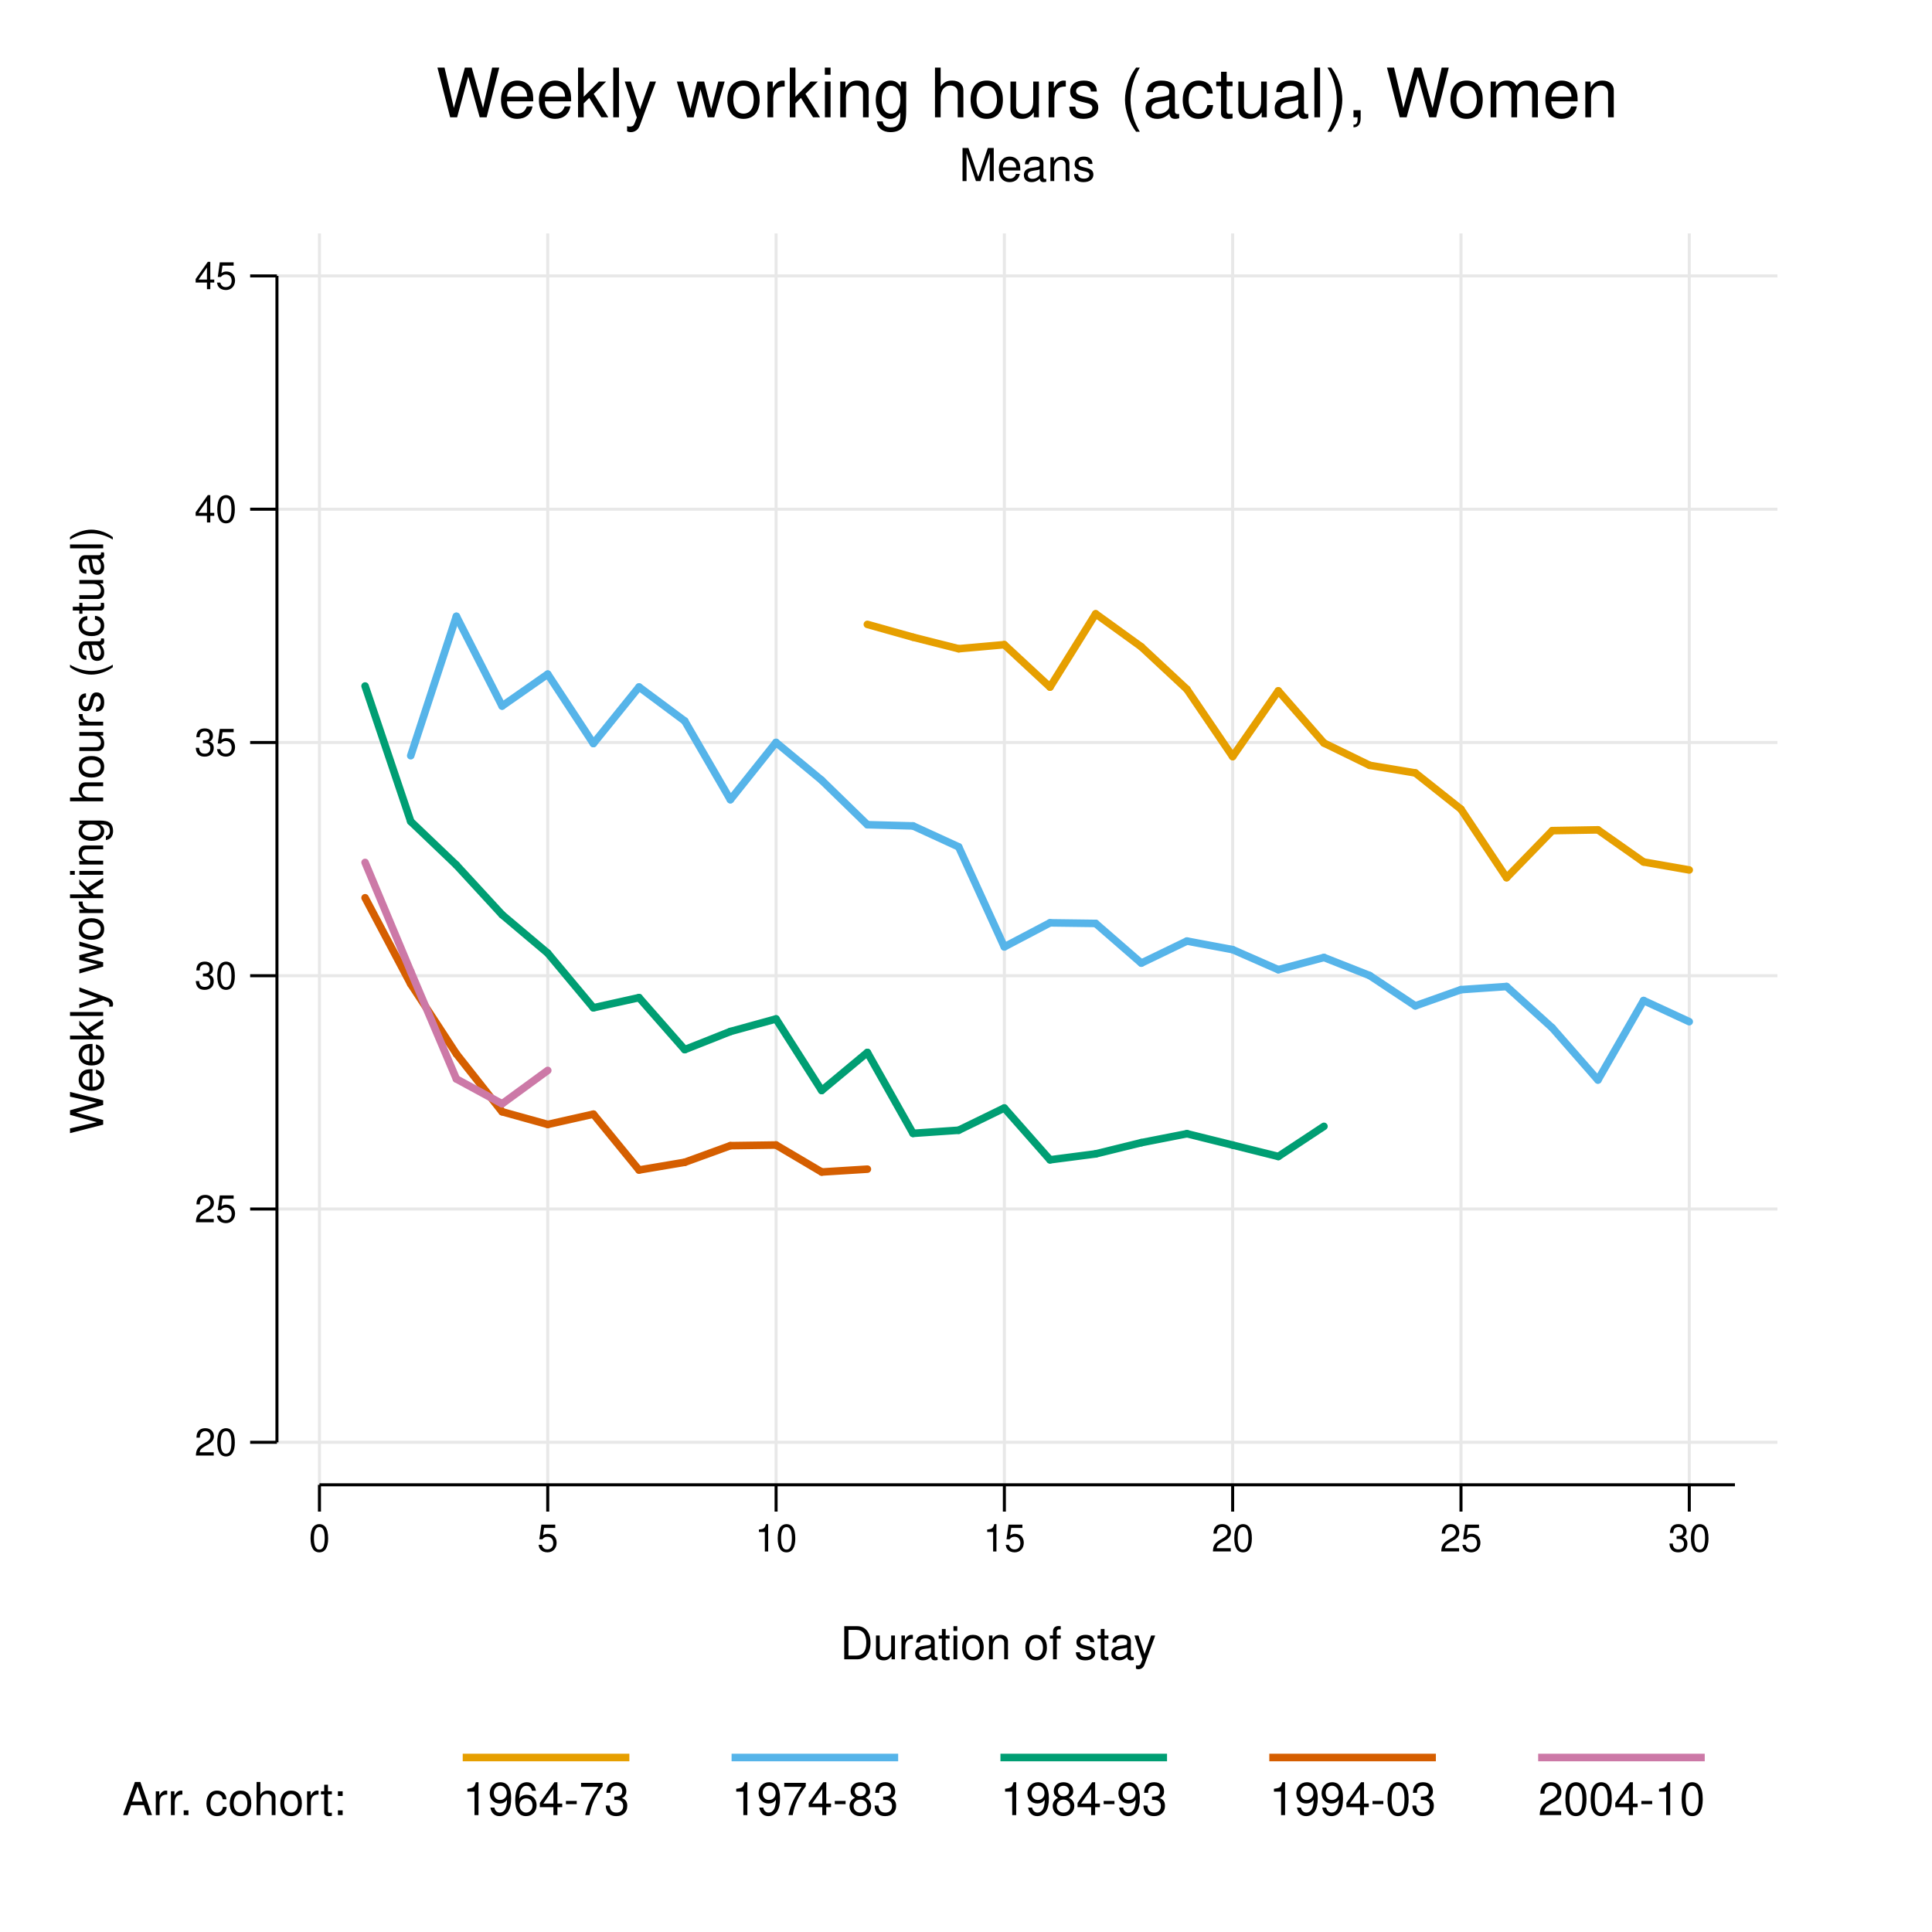
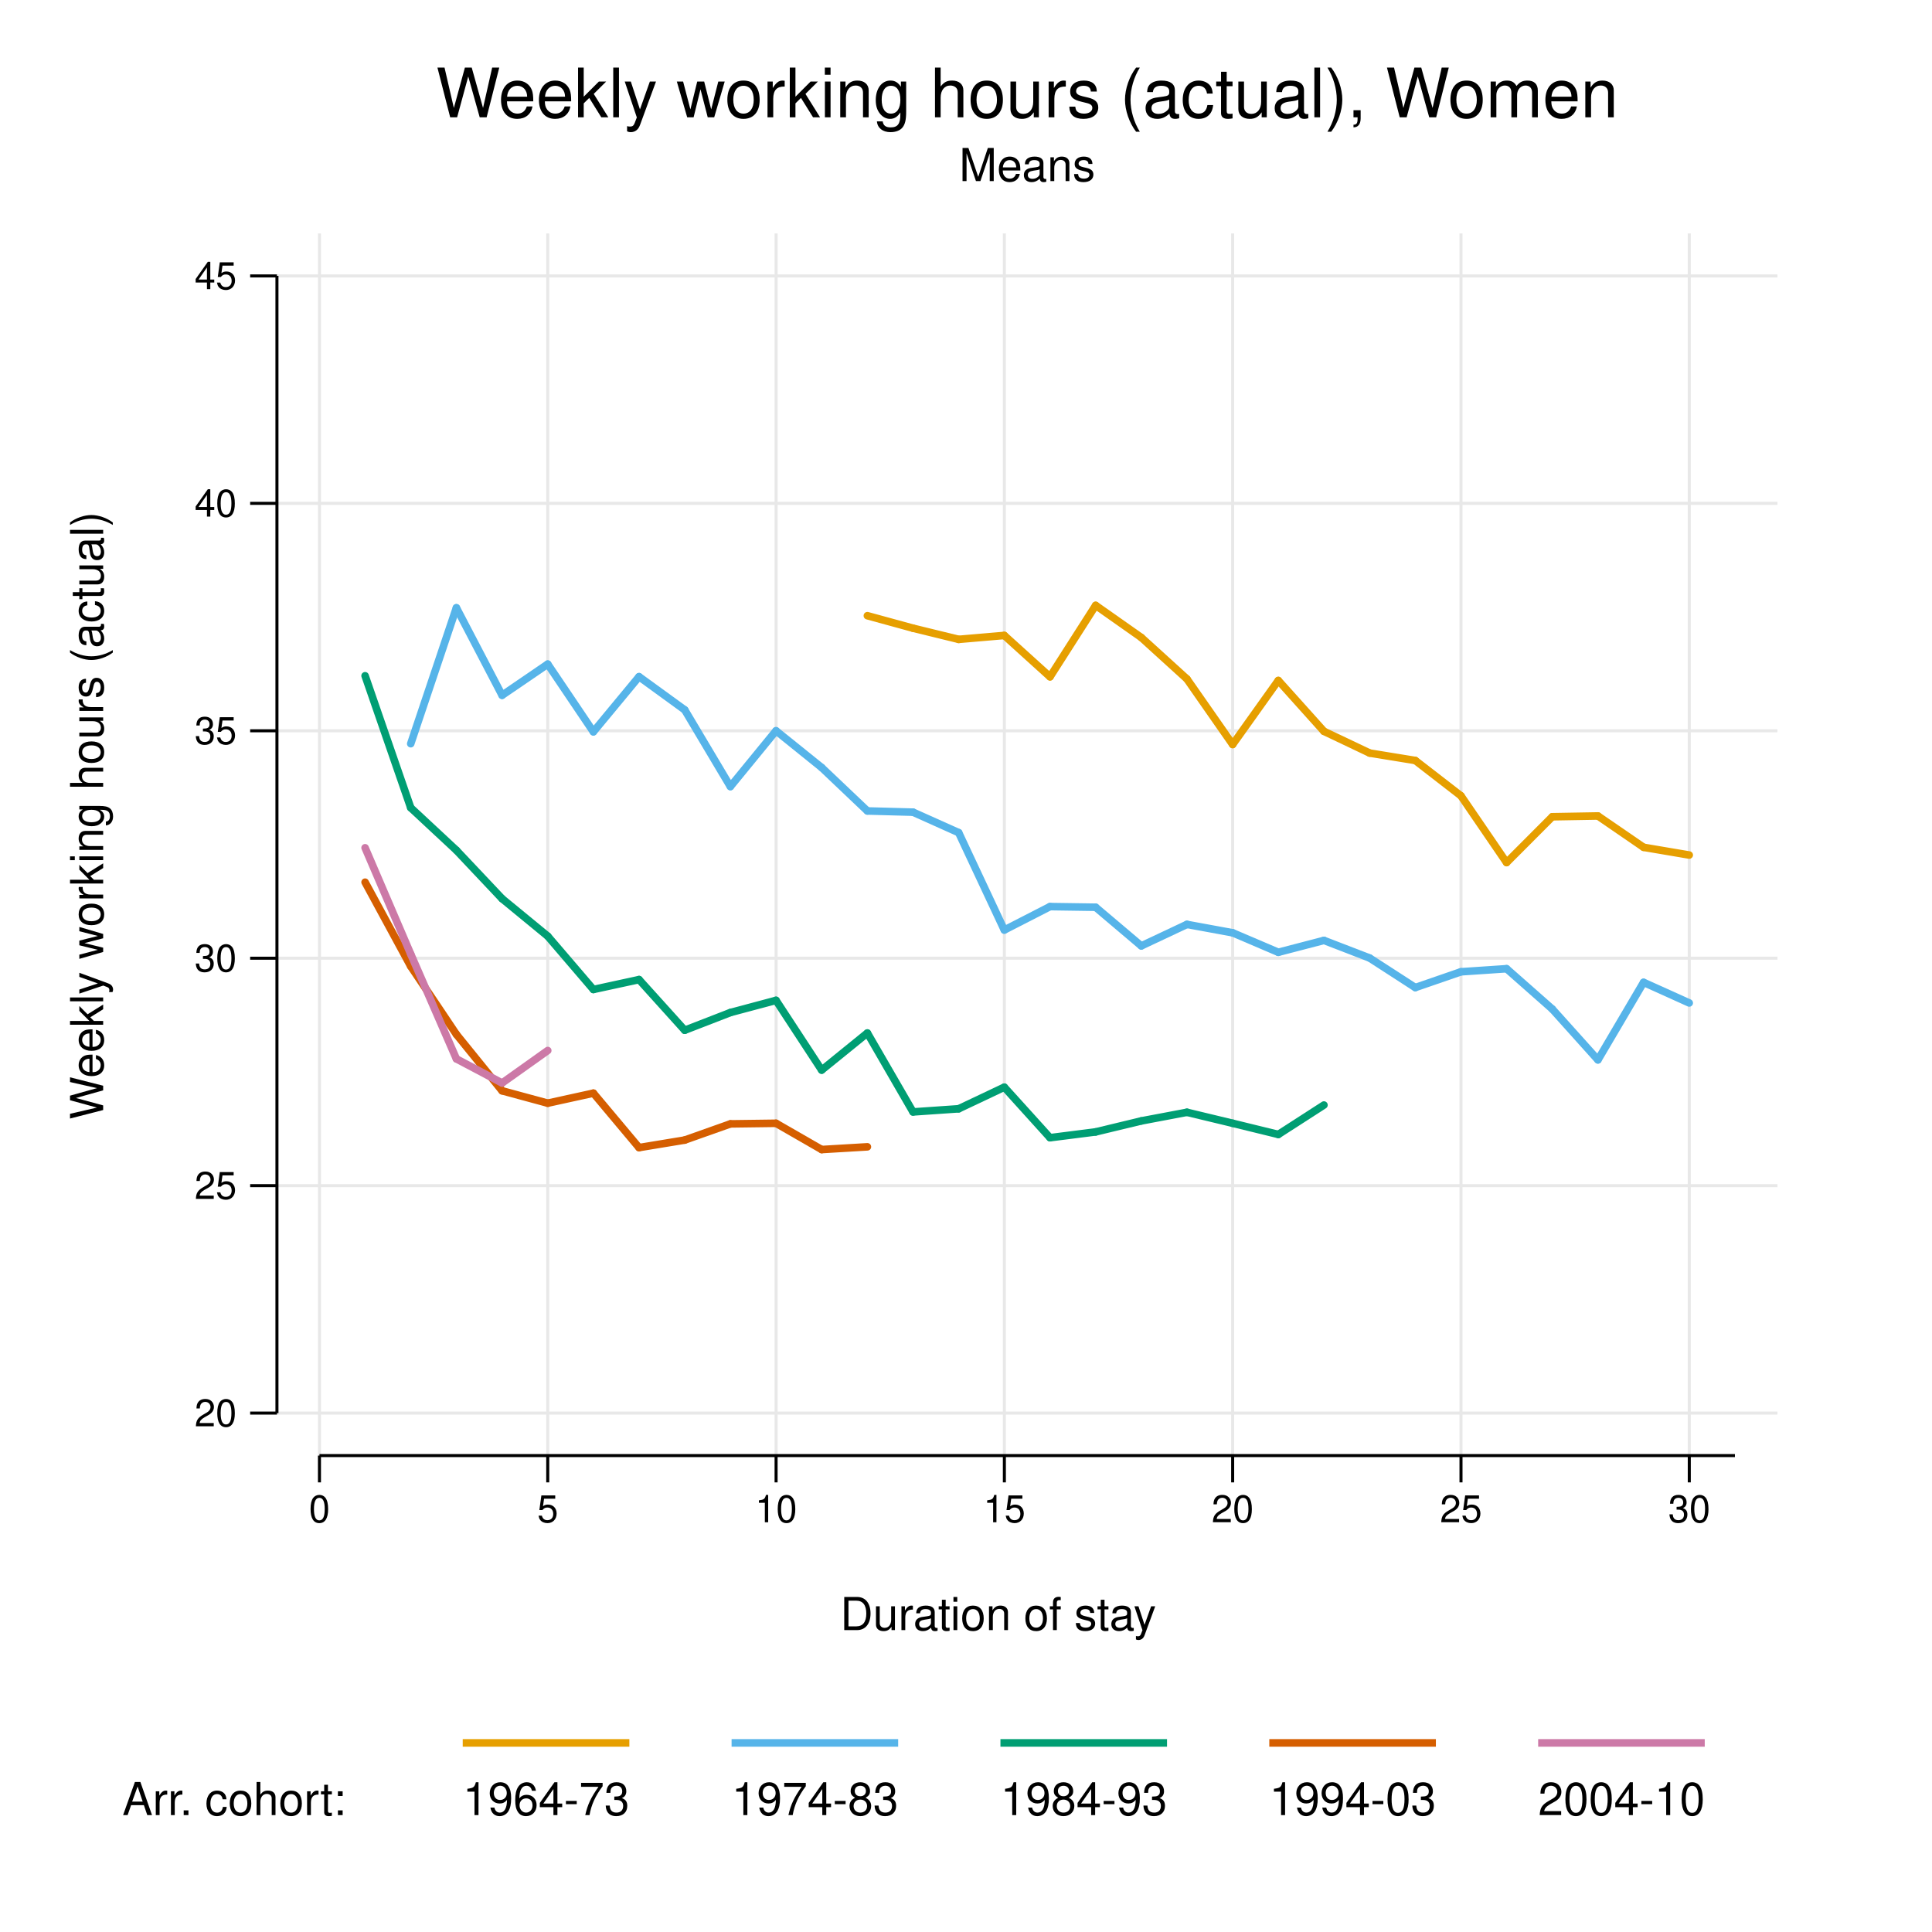
<svg xmlns="http://www.w3.org/2000/svg" version="1.1" width="3.54in" height="3.54in" viewBox="0 0 2551 2551">
  <rect x="0" y="0" width="2551" height="2551" style="fill:#FFFFFF;stroke:none" />
  <rect x="0.00" y="0.08" width="2551.00" height="2550.92" style="fill:#FFFFFF" />
  <rect x="2.55" y="2.63" width="2545.90" height="2545.82" style="fill:none;stroke:#FFFFFF;stroke-width:5.10" />
-   <line x1="365.68" y1="1904.40" x2="2346.91" y2="1904.40" style="stroke:#E8E8E8;stroke-width:4.00" />
-   <line x1="365.68" y1="1596.37" x2="2346.91" y2="1596.37" style="stroke:#E8E8E8;stroke-width:4.00" />
-   <line x1="365.68" y1="1288.33" x2="2346.91" y2="1288.33" style="stroke:#E8E8E8;stroke-width:4.00" />
-   <line x1="365.68" y1="980.38" x2="2346.91" y2="980.38" style="stroke:#E8E8E8;stroke-width:4.00" />
-   <line x1="365.68" y1="672.35" x2="2346.91" y2="672.35" style="stroke:#E8E8E8;stroke-width:4.00" />
+   <line x1="365.68" y1="1865.82" x2="2346.91" y2="1865.82" style="stroke:#E8E8E8;stroke-width:4.00" />
+   <line x1="365.68" y1="1565.52" x2="2346.91" y2="1565.52" style="stroke:#E8E8E8;stroke-width:4.00" />
+   <line x1="365.68" y1="1265.22" x2="2346.91" y2="1265.22" style="stroke:#E8E8E8;stroke-width:4.00" />
+   <line x1="365.68" y1="964.92" x2="2346.91" y2="964.92" style="stroke:#E8E8E8;stroke-width:4.00" />
+   <line x1="365.68" y1="664.62" x2="2346.91" y2="664.62" style="stroke:#E8E8E8;stroke-width:4.00" />
  <line x1="365.68" y1="364.31" x2="2346.91" y2="364.31" style="stroke:#E8E8E8;stroke-width:4.00" />
-   <line x1="421.81" y1="1960.52" x2="421.81" y2="308.19" style="stroke:#E8E8E8;stroke-width:4.00" />
-   <line x1="723.23" y1="1960.52" x2="723.23" y2="308.19" style="stroke:#E8E8E8;stroke-width:4.00" />
-   <line x1="1024.74" y1="1960.52" x2="1024.74" y2="308.19" style="stroke:#E8E8E8;stroke-width:4.00" />
-   <line x1="1326.16" y1="1960.52" x2="1326.16" y2="308.19" style="stroke:#E8E8E8;stroke-width:4.00" />
-   <line x1="1627.59" y1="1960.52" x2="1627.59" y2="308.19" style="stroke:#E8E8E8;stroke-width:4.00" />
-   <line x1="1929.09" y1="1960.52" x2="1929.09" y2="308.19" style="stroke:#E8E8E8;stroke-width:4.00" />
-   <line x1="2230.52" y1="1960.52" x2="2230.52" y2="308.19" style="stroke:#E8E8E8;stroke-width:4.00" />
-   <line x1="1145.28" y1="824.45" x2="1205.54" y2="841.35" stroke-linecap="round" style="stroke:#E69F00;stroke-width:10.00" />
-   <line x1="1205.54" y1="841.35" x2="1265.81" y2="856.58" stroke-linecap="round" style="stroke:#E69F00;stroke-width:10.00" />
-   <line x1="1265.81" y1="856.58" x2="1326.08" y2="851.24" stroke-linecap="round" style="stroke:#E69F00;stroke-width:10.00" />
-   <line x1="1326.08" y1="851.24" x2="1386.43" y2="907.20" stroke-linecap="round" style="stroke:#E69F00;stroke-width:10.00" />
-   <line x1="1386.43" y1="907.20" x2="1446.70" y2="810.50" stroke-linecap="round" style="stroke:#E69F00;stroke-width:10.00" />
-   <line x1="1446.70" y1="810.50" x2="1506.97" y2="854.03" stroke-linecap="round" style="stroke:#E69F00;stroke-width:10.00" />
-   <line x1="1506.97" y1="854.03" x2="1567.24" y2="910.15" stroke-linecap="round" style="stroke:#E69F00;stroke-width:10.00" />
-   <line x1="1567.24" y1="910.15" x2="1627.59" y2="998.96" stroke-linecap="round" style="stroke:#E69F00;stroke-width:10.00" />
-   <line x1="1627.59" y1="998.96" x2="1687.86" y2="912.22" stroke-linecap="round" style="stroke:#E69F00;stroke-width:10.00" />
-   <line x1="1687.86" y1="912.22" x2="1748.13" y2="981.10" stroke-linecap="round" style="stroke:#E69F00;stroke-width:10.00" />
-   <line x1="1748.13" y1="981.10" x2="1808.48" y2="1010.51" stroke-linecap="round" style="stroke:#E69F00;stroke-width:10.00" />
-   <line x1="1808.48" y1="1010.51" x2="1868.75" y2="1020.56" stroke-linecap="round" style="stroke:#E69F00;stroke-width:10.00" />
-   <line x1="1868.75" y1="1020.56" x2="1929.01" y2="1068.39" stroke-linecap="round" style="stroke:#E69F00;stroke-width:10.00" />
-   <line x1="1929.01" y1="1068.39" x2="1989.28" y2="1158.87" stroke-linecap="round" style="stroke:#E69F00;stroke-width:10.00" />
-   <line x1="1989.28" y1="1158.87" x2="2049.63" y2="1096.77" stroke-linecap="round" style="stroke:#E69F00;stroke-width:10.00" />
-   <line x1="2049.63" y1="1096.77" x2="2109.90" y2="1095.73" stroke-linecap="round" style="stroke:#E69F00;stroke-width:10.00" />
-   <line x1="2109.90" y1="1095.73" x2="2170.17" y2="1138.14" stroke-linecap="round" style="stroke:#E69F00;stroke-width:10.00" />
-   <line x1="2170.17" y1="1138.14" x2="2230.44" y2="1148.67" stroke-linecap="round" style="stroke:#E69F00;stroke-width:10.00" />
-   <line x1="542.34" y1="997.84" x2="602.61" y2="813.77" stroke-linecap="round" style="stroke:#56B4E9;stroke-width:10.00" />
-   <line x1="602.61" y1="813.77" x2="662.96" y2="932.23" stroke-linecap="round" style="stroke:#56B4E9;stroke-width:10.00" />
-   <line x1="662.96" y1="932.23" x2="723.23" y2="890.14" stroke-linecap="round" style="stroke:#56B4E9;stroke-width:10.00" />
-   <line x1="723.23" y1="890.14" x2="783.50" y2="981.74" stroke-linecap="round" style="stroke:#56B4E9;stroke-width:10.00" />
-   <line x1="783.50" y1="981.74" x2="843.77" y2="907.12" stroke-linecap="round" style="stroke:#56B4E9;stroke-width:10.00" />
-   <line x1="843.77" y1="907.12" x2="904.12" y2="952.00" stroke-linecap="round" style="stroke:#56B4E9;stroke-width:10.00" />
-   <line x1="904.12" y1="952.00" x2="964.39" y2="1055.87" stroke-linecap="round" style="stroke:#56B4E9;stroke-width:10.00" />
-   <line x1="964.39" y1="1055.87" x2="1024.66" y2="980.30" stroke-linecap="round" style="stroke:#56B4E9;stroke-width:10.00" />
-   <line x1="1024.66" y1="980.30" x2="1084.93" y2="1030.21" stroke-linecap="round" style="stroke:#56B4E9;stroke-width:10.00" />
-   <line x1="1084.93" y1="1030.21" x2="1145.28" y2="1088.96" stroke-linecap="round" style="stroke:#56B4E9;stroke-width:10.00" />
-   <line x1="1145.28" y1="1088.96" x2="1205.54" y2="1090.55" stroke-linecap="round" style="stroke:#56B4E9;stroke-width:10.00" />
-   <line x1="1205.54" y1="1090.55" x2="1265.81" y2="1118.21" stroke-linecap="round" style="stroke:#56B4E9;stroke-width:10.00" />
-   <line x1="1265.81" y1="1118.21" x2="1326.08" y2="1250.23" stroke-linecap="round" style="stroke:#56B4E9;stroke-width:10.00" />
-   <line x1="1326.08" y1="1250.23" x2="1386.43" y2="1218.50" stroke-linecap="round" style="stroke:#56B4E9;stroke-width:10.00" />
-   <line x1="1386.43" y1="1218.50" x2="1446.70" y2="1219.30" stroke-linecap="round" style="stroke:#56B4E9;stroke-width:10.00" />
-   <line x1="1446.70" y1="1219.30" x2="1506.97" y2="1271.67" stroke-linecap="round" style="stroke:#56B4E9;stroke-width:10.00" />
-   <line x1="1506.97" y1="1271.67" x2="1567.24" y2="1242.58" stroke-linecap="round" style="stroke:#56B4E9;stroke-width:10.00" />
-   <line x1="1567.24" y1="1242.58" x2="1627.59" y2="1253.90" stroke-linecap="round" style="stroke:#56B4E9;stroke-width:10.00" />
-   <line x1="1627.59" y1="1253.90" x2="1687.86" y2="1280.36" stroke-linecap="round" style="stroke:#56B4E9;stroke-width:10.00" />
-   <line x1="1687.86" y1="1280.36" x2="1748.13" y2="1264.26" stroke-linecap="round" style="stroke:#56B4E9;stroke-width:10.00" />
-   <line x1="1748.13" y1="1264.26" x2="1808.48" y2="1288.10" stroke-linecap="round" style="stroke:#56B4E9;stroke-width:10.00" />
-   <line x1="1808.48" y1="1288.10" x2="1868.75" y2="1328.11" stroke-linecap="round" style="stroke:#56B4E9;stroke-width:10.00" />
-   <line x1="1868.75" y1="1328.11" x2="1929.01" y2="1306.75" stroke-linecap="round" style="stroke:#56B4E9;stroke-width:10.00" />
-   <line x1="1929.01" y1="1306.75" x2="1989.28" y2="1302.60" stroke-linecap="round" style="stroke:#56B4E9;stroke-width:10.00" />
-   <line x1="1989.28" y1="1302.60" x2="2049.63" y2="1357.21" stroke-linecap="round" style="stroke:#56B4E9;stroke-width:10.00" />
-   <line x1="2049.63" y1="1357.21" x2="2109.90" y2="1426.01" stroke-linecap="round" style="stroke:#56B4E9;stroke-width:10.00" />
-   <line x1="2109.90" y1="1426.01" x2="2170.17" y2="1321.10" stroke-linecap="round" style="stroke:#56B4E9;stroke-width:10.00" />
-   <line x1="2170.17" y1="1321.10" x2="2230.44" y2="1349.00" stroke-linecap="round" style="stroke:#56B4E9;stroke-width:10.00" />
-   <line x1="482.07" y1="905.84" x2="542.34" y2="1084.65" stroke-linecap="round" style="stroke:#009E73;stroke-width:10.00" />
-   <line x1="542.34" y1="1084.65" x2="602.61" y2="1142.21" stroke-linecap="round" style="stroke:#009E73;stroke-width:10.00" />
-   <line x1="602.61" y1="1142.21" x2="662.96" y2="1207.74" stroke-linecap="round" style="stroke:#009E73;stroke-width:10.00" />
-   <line x1="662.96" y1="1207.74" x2="723.23" y2="1258.52" stroke-linecap="round" style="stroke:#009E73;stroke-width:10.00" />
-   <line x1="723.23" y1="1258.52" x2="783.50" y2="1330.67" stroke-linecap="round" style="stroke:#009E73;stroke-width:10.00" />
-   <line x1="783.50" y1="1330.67" x2="843.77" y2="1317.27" stroke-linecap="round" style="stroke:#009E73;stroke-width:10.00" />
-   <line x1="843.77" y1="1317.27" x2="904.12" y2="1385.91" stroke-linecap="round" style="stroke:#009E73;stroke-width:10.00" />
-   <line x1="904.12" y1="1385.91" x2="964.39" y2="1361.99" stroke-linecap="round" style="stroke:#009E73;stroke-width:10.00" />
-   <line x1="964.39" y1="1361.99" x2="1024.66" y2="1345.41" stroke-linecap="round" style="stroke:#009E73;stroke-width:10.00" />
-   <line x1="1024.66" y1="1345.41" x2="1084.93" y2="1439.88" stroke-linecap="round" style="stroke:#009E73;stroke-width:10.00" />
-   <line x1="1084.93" y1="1439.88" x2="1145.28" y2="1389.66" stroke-linecap="round" style="stroke:#009E73;stroke-width:10.00" />
-   <line x1="1145.28" y1="1389.66" x2="1205.54" y2="1496.48" stroke-linecap="round" style="stroke:#009E73;stroke-width:10.00" />
-   <line x1="1205.54" y1="1496.48" x2="1265.81" y2="1492.34" stroke-linecap="round" style="stroke:#009E73;stroke-width:10.00" />
-   <line x1="1265.81" y1="1492.34" x2="1326.08" y2="1463.00" stroke-linecap="round" style="stroke:#009E73;stroke-width:10.00" />
-   <line x1="1326.08" y1="1463.00" x2="1386.43" y2="1531.40" stroke-linecap="round" style="stroke:#009E73;stroke-width:10.00" />
-   <line x1="1386.43" y1="1531.40" x2="1446.70" y2="1523.58" stroke-linecap="round" style="stroke:#009E73;stroke-width:10.00" />
-   <line x1="1446.70" y1="1523.58" x2="1506.97" y2="1508.76" stroke-linecap="round" style="stroke:#009E73;stroke-width:10.00" />
-   <line x1="1506.97" y1="1508.76" x2="1567.24" y2="1496.96" stroke-linecap="round" style="stroke:#009E73;stroke-width:10.00" />
-   <line x1="1567.24" y1="1496.96" x2="1627.59" y2="1511.95" stroke-linecap="round" style="stroke:#009E73;stroke-width:10.00" />
-   <line x1="1627.59" y1="1511.95" x2="1687.86" y2="1527.01" stroke-linecap="round" style="stroke:#009E73;stroke-width:10.00" />
-   <line x1="1687.86" y1="1527.01" x2="1748.13" y2="1487.23" stroke-linecap="round" style="stroke:#009E73;stroke-width:10.00" />
-   <line x1="482.07" y1="1185.42" x2="542.34" y2="1299.26" stroke-linecap="round" style="stroke:#D55E00;stroke-width:10.00" />
-   <line x1="542.34" y1="1299.26" x2="602.61" y2="1391.49" stroke-linecap="round" style="stroke:#D55E00;stroke-width:10.00" />
-   <line x1="602.61" y1="1391.49" x2="662.96" y2="1467.94" stroke-linecap="round" style="stroke:#D55E00;stroke-width:10.00" />
-   <line x1="662.96" y1="1467.94" x2="723.23" y2="1484.68" stroke-linecap="round" style="stroke:#D55E00;stroke-width:10.00" />
-   <line x1="723.23" y1="1484.68" x2="783.50" y2="1471.13" stroke-linecap="round" style="stroke:#D55E00;stroke-width:10.00" />
-   <line x1="783.50" y1="1471.13" x2="843.77" y2="1544.87" stroke-linecap="round" style="stroke:#D55E00;stroke-width:10.00" />
-   <line x1="843.77" y1="1544.87" x2="904.12" y2="1534.67" stroke-linecap="round" style="stroke:#D55E00;stroke-width:10.00" />
-   <line x1="904.12" y1="1534.67" x2="964.39" y2="1512.74" stroke-linecap="round" style="stroke:#D55E00;stroke-width:10.00" />
-   <line x1="964.39" y1="1512.74" x2="1024.66" y2="1511.87" stroke-linecap="round" style="stroke:#D55E00;stroke-width:10.00" />
-   <line x1="1024.66" y1="1511.87" x2="1084.93" y2="1547.50" stroke-linecap="round" style="stroke:#D55E00;stroke-width:10.00" />
-   <line x1="1084.93" y1="1547.50" x2="1145.28" y2="1543.75" stroke-linecap="round" style="stroke:#D55E00;stroke-width:10.00" />
-   <line x1="482.07" y1="1138.78" x2="542.34" y2="1282.83" stroke-linecap="round" style="stroke:#CC79A7;stroke-width:10.00" />
-   <line x1="542.34" y1="1282.83" x2="602.61" y2="1424.65" stroke-linecap="round" style="stroke:#CC79A7;stroke-width:10.00" />
-   <line x1="602.61" y1="1424.65" x2="662.96" y2="1457.42" stroke-linecap="round" style="stroke:#CC79A7;stroke-width:10.00" />
-   <line x1="662.96" y1="1457.42" x2="723.23" y2="1413.41" stroke-linecap="round" style="stroke:#CC79A7;stroke-width:10.00" />
-   <line x1="365.68" y1="1904.40" x2="330.29" y2="1904.40" style="stroke:#000000;stroke-width:4.00" />
-   <text x="312.51" y="1921.92" style="font-family:'Helvetica';font-size:49.99px;fill:#000000" text-anchor="end">20</text>
-   <line x1="365.68" y1="1596.37" x2="330.29" y2="1596.37" style="stroke:#000000;stroke-width:4.00" />
-   <text x="312.51" y="1613.88" style="font-family:'Helvetica';font-size:49.99px;fill:#000000" text-anchor="end">25</text>
-   <line x1="365.68" y1="1288.33" x2="330.29" y2="1288.33" style="stroke:#000000;stroke-width:4.00" />
-   <text x="312.51" y="1305.85" style="font-family:'Helvetica';font-size:49.99px;fill:#000000" text-anchor="end">30</text>
-   <line x1="365.68" y1="980.38" x2="330.29" y2="980.38" style="stroke:#000000;stroke-width:4.00" />
-   <text x="312.51" y="997.90" style="font-family:'Helvetica';font-size:49.99px;fill:#000000" text-anchor="end">35</text>
-   <line x1="365.68" y1="672.35" x2="330.29" y2="672.35" style="stroke:#000000;stroke-width:4.00" />
-   <text x="312.51" y="689.86" style="font-family:'Helvetica';font-size:49.99px;fill:#000000" text-anchor="end">40</text>
+   <line x1="421.81" y1="1921.94" x2="421.81" y2="308.19" style="stroke:#E8E8E8;stroke-width:4.00" />
+   <line x1="723.23" y1="1921.94" x2="723.23" y2="308.19" style="stroke:#E8E8E8;stroke-width:4.00" />
+   <line x1="1024.74" y1="1921.94" x2="1024.74" y2="308.19" style="stroke:#E8E8E8;stroke-width:4.00" />
+   <line x1="1326.16" y1="1921.94" x2="1326.16" y2="308.19" style="stroke:#E8E8E8;stroke-width:4.00" />
+   <line x1="1627.59" y1="1921.94" x2="1627.59" y2="308.19" style="stroke:#E8E8E8;stroke-width:4.00" />
+   <line x1="1929.09" y1="1921.94" x2="1929.09" y2="308.19" style="stroke:#E8E8E8;stroke-width:4.00" />
+   <line x1="2230.52" y1="1921.94" x2="2230.52" y2="308.19" style="stroke:#E8E8E8;stroke-width:4.00" />
+   <line x1="1145.28" y1="812.97" x2="1205.54" y2="829.47" stroke-linecap="round" style="stroke:#E69F00;stroke-width:10.00" />
+   <line x1="1205.54" y1="829.47" x2="1265.81" y2="844.22" stroke-linecap="round" style="stroke:#E69F00;stroke-width:10.00" />
+   <line x1="1265.81" y1="844.22" x2="1326.08" y2="839.04" stroke-linecap="round" style="stroke:#E69F00;stroke-width:10.00" />
+   <line x1="1326.08" y1="839.04" x2="1386.43" y2="893.65" stroke-linecap="round" style="stroke:#E69F00;stroke-width:10.00" />
+   <line x1="1386.43" y1="893.65" x2="1446.70" y2="799.34" stroke-linecap="round" style="stroke:#E69F00;stroke-width:10.00" />
+   <line x1="1446.70" y1="799.34" x2="1506.97" y2="841.75" stroke-linecap="round" style="stroke:#E69F00;stroke-width:10.00" />
+   <line x1="1506.97" y1="841.75" x2="1567.24" y2="896.52" stroke-linecap="round" style="stroke:#E69F00;stroke-width:10.00" />
+   <line x1="1567.24" y1="896.52" x2="1627.59" y2="983.01" stroke-linecap="round" style="stroke:#E69F00;stroke-width:10.00" />
+   <line x1="1627.59" y1="983.01" x2="1687.86" y2="898.51" stroke-linecap="round" style="stroke:#E69F00;stroke-width:10.00" />
+   <line x1="1687.86" y1="898.51" x2="1748.13" y2="965.63" stroke-linecap="round" style="stroke:#E69F00;stroke-width:10.00" />
+   <line x1="1748.13" y1="965.63" x2="1808.48" y2="994.33" stroke-linecap="round" style="stroke:#E69F00;stroke-width:10.00" />
+   <line x1="1808.48" y1="994.33" x2="1868.75" y2="1004.14" stroke-linecap="round" style="stroke:#E69F00;stroke-width:10.00" />
+   <line x1="1868.75" y1="1004.14" x2="1929.01" y2="1050.77" stroke-linecap="round" style="stroke:#E69F00;stroke-width:10.00" />
+   <line x1="1929.01" y1="1050.77" x2="1989.28" y2="1138.94" stroke-linecap="round" style="stroke:#E69F00;stroke-width:10.00" />
+   <line x1="1989.28" y1="1138.94" x2="2049.63" y2="1078.44" stroke-linecap="round" style="stroke:#E69F00;stroke-width:10.00" />
+   <line x1="2049.63" y1="1078.44" x2="2109.90" y2="1077.40" stroke-linecap="round" style="stroke:#E69F00;stroke-width:10.00" />
+   <line x1="2109.90" y1="1077.40" x2="2170.17" y2="1118.77" stroke-linecap="round" style="stroke:#E69F00;stroke-width:10.00" />
+   <line x1="2170.17" y1="1118.77" x2="2230.44" y2="1128.98" stroke-linecap="round" style="stroke:#E69F00;stroke-width:10.00" />
+   <line x1="542.34" y1="981.98" x2="602.61" y2="802.53" stroke-linecap="round" style="stroke:#56B4E9;stroke-width:10.00" />
+   <line x1="602.61" y1="802.53" x2="662.96" y2="918.04" stroke-linecap="round" style="stroke:#56B4E9;stroke-width:10.00" />
+   <line x1="662.96" y1="918.04" x2="723.23" y2="876.91" stroke-linecap="round" style="stroke:#56B4E9;stroke-width:10.00" />
+   <line x1="723.23" y1="876.91" x2="783.50" y2="966.27" stroke-linecap="round" style="stroke:#56B4E9;stroke-width:10.00" />
+   <line x1="783.50" y1="966.27" x2="843.77" y2="893.49" stroke-linecap="round" style="stroke:#56B4E9;stroke-width:10.00" />
+   <line x1="843.77" y1="893.49" x2="904.12" y2="937.33" stroke-linecap="round" style="stroke:#56B4E9;stroke-width:10.00" />
+   <line x1="904.12" y1="937.33" x2="964.39" y2="1038.58" stroke-linecap="round" style="stroke:#56B4E9;stroke-width:10.00" />
+   <line x1="964.39" y1="1038.58" x2="1024.66" y2="964.92" stroke-linecap="round" style="stroke:#56B4E9;stroke-width:10.00" />
+   <line x1="1024.66" y1="964.92" x2="1084.93" y2="1013.46" stroke-linecap="round" style="stroke:#56B4E9;stroke-width:10.00" />
+   <line x1="1084.93" y1="1013.46" x2="1145.28" y2="1070.78" stroke-linecap="round" style="stroke:#56B4E9;stroke-width:10.00" />
+   <line x1="1145.28" y1="1070.78" x2="1205.54" y2="1072.38" stroke-linecap="round" style="stroke:#56B4E9;stroke-width:10.00" />
+   <line x1="1205.54" y1="1072.38" x2="1265.81" y2="1099.40" stroke-linecap="round" style="stroke:#56B4E9;stroke-width:10.00" />
+   <line x1="1265.81" y1="1099.40" x2="1326.08" y2="1227.99" stroke-linecap="round" style="stroke:#56B4E9;stroke-width:10.00" />
+   <line x1="1326.08" y1="1227.99" x2="1386.43" y2="1197.06" stroke-linecap="round" style="stroke:#56B4E9;stroke-width:10.00" />
+   <line x1="1386.43" y1="1197.06" x2="1446.70" y2="1197.93" stroke-linecap="round" style="stroke:#56B4E9;stroke-width:10.00" />
+   <line x1="1446.70" y1="1197.93" x2="1506.97" y2="1248.95" stroke-linecap="round" style="stroke:#56B4E9;stroke-width:10.00" />
+   <line x1="1506.97" y1="1248.95" x2="1567.24" y2="1220.57" stroke-linecap="round" style="stroke:#56B4E9;stroke-width:10.00" />
+   <line x1="1567.24" y1="1220.57" x2="1627.59" y2="1231.65" stroke-linecap="round" style="stroke:#56B4E9;stroke-width:10.00" />
+   <line x1="1627.59" y1="1231.65" x2="1687.86" y2="1257.40" stroke-linecap="round" style="stroke:#56B4E9;stroke-width:10.00" />
+   <line x1="1687.86" y1="1257.40" x2="1748.13" y2="1241.70" stroke-linecap="round" style="stroke:#56B4E9;stroke-width:10.00" />
+   <line x1="1748.13" y1="1241.70" x2="1808.48" y2="1264.98" stroke-linecap="round" style="stroke:#56B4E9;stroke-width:10.00" />
+   <line x1="1808.48" y1="1264.98" x2="1868.75" y2="1303.96" stroke-linecap="round" style="stroke:#56B4E9;stroke-width:10.00" />
+   <line x1="1868.75" y1="1303.96" x2="1929.01" y2="1283.15" stroke-linecap="round" style="stroke:#56B4E9;stroke-width:10.00" />
+   <line x1="1929.01" y1="1283.15" x2="1989.28" y2="1279.09" stroke-linecap="round" style="stroke:#56B4E9;stroke-width:10.00" />
+   <line x1="1989.28" y1="1279.09" x2="2049.63" y2="1332.34" stroke-linecap="round" style="stroke:#56B4E9;stroke-width:10.00" />
+   <line x1="2049.63" y1="1332.34" x2="2109.90" y2="1399.46" stroke-linecap="round" style="stroke:#56B4E9;stroke-width:10.00" />
+   <line x1="2109.90" y1="1399.46" x2="2170.17" y2="1297.10" stroke-linecap="round" style="stroke:#56B4E9;stroke-width:10.00" />
+   <line x1="2170.17" y1="1297.10" x2="2230.44" y2="1324.29" stroke-linecap="round" style="stroke:#56B4E9;stroke-width:10.00" />
+   <line x1="482.07" y1="892.29" x2="542.34" y2="1066.56" stroke-linecap="round" style="stroke:#009E73;stroke-width:10.00" />
+   <line x1="542.34" y1="1066.56" x2="602.61" y2="1122.68" stroke-linecap="round" style="stroke:#009E73;stroke-width:10.00" />
+   <line x1="602.61" y1="1122.68" x2="662.96" y2="1186.61" stroke-linecap="round" style="stroke:#009E73;stroke-width:10.00" />
+   <line x1="662.96" y1="1186.61" x2="723.23" y2="1236.12" stroke-linecap="round" style="stroke:#009E73;stroke-width:10.00" />
+   <line x1="723.23" y1="1236.12" x2="783.50" y2="1306.51" stroke-linecap="round" style="stroke:#009E73;stroke-width:10.00" />
+   <line x1="783.50" y1="1306.51" x2="843.77" y2="1293.44" stroke-linecap="round" style="stroke:#009E73;stroke-width:10.00" />
+   <line x1="843.77" y1="1293.44" x2="904.12" y2="1360.32" stroke-linecap="round" style="stroke:#009E73;stroke-width:10.00" />
+   <line x1="904.12" y1="1360.32" x2="964.39" y2="1336.96" stroke-linecap="round" style="stroke:#009E73;stroke-width:10.00" />
+   <line x1="964.39" y1="1336.96" x2="1024.66" y2="1320.86" stroke-linecap="round" style="stroke:#009E73;stroke-width:10.00" />
+   <line x1="1024.66" y1="1320.86" x2="1084.93" y2="1412.94" stroke-linecap="round" style="stroke:#009E73;stroke-width:10.00" />
+   <line x1="1084.93" y1="1412.94" x2="1145.28" y2="1363.99" stroke-linecap="round" style="stroke:#009E73;stroke-width:10.00" />
+   <line x1="1145.28" y1="1363.99" x2="1205.54" y2="1468.18" stroke-linecap="round" style="stroke:#009E73;stroke-width:10.00" />
+   <line x1="1205.54" y1="1468.18" x2="1265.81" y2="1464.03" stroke-linecap="round" style="stroke:#009E73;stroke-width:10.00" />
+   <line x1="1265.81" y1="1464.03" x2="1326.08" y2="1435.50" stroke-linecap="round" style="stroke:#009E73;stroke-width:10.00" />
+   <line x1="1326.08" y1="1435.50" x2="1386.43" y2="1502.22" stroke-linecap="round" style="stroke:#009E73;stroke-width:10.00" />
+   <line x1="1386.43" y1="1502.22" x2="1446.70" y2="1494.57" stroke-linecap="round" style="stroke:#009E73;stroke-width:10.00" />
+   <line x1="1446.70" y1="1494.57" x2="1506.97" y2="1480.06" stroke-linecap="round" style="stroke:#009E73;stroke-width:10.00" />
+   <line x1="1506.97" y1="1480.06" x2="1567.24" y2="1468.66" stroke-linecap="round" style="stroke:#009E73;stroke-width:10.00" />
+   <line x1="1567.24" y1="1468.66" x2="1627.59" y2="1483.17" stroke-linecap="round" style="stroke:#009E73;stroke-width:10.00" />
+   <line x1="1627.59" y1="1483.17" x2="1687.86" y2="1497.92" stroke-linecap="round" style="stroke:#009E73;stroke-width:10.00" />
+   <line x1="1687.86" y1="1497.92" x2="1748.13" y2="1459.09" stroke-linecap="round" style="stroke:#009E73;stroke-width:10.00" />
+   <line x1="482.07" y1="1164.85" x2="542.34" y2="1275.90" stroke-linecap="round" style="stroke:#D55E00;stroke-width:10.00" />
+   <line x1="542.34" y1="1275.90" x2="602.61" y2="1365.74" stroke-linecap="round" style="stroke:#D55E00;stroke-width:10.00" />
+   <line x1="602.61" y1="1365.74" x2="662.96" y2="1440.28" stroke-linecap="round" style="stroke:#D55E00;stroke-width:10.00" />
+   <line x1="662.96" y1="1440.28" x2="723.23" y2="1456.62" stroke-linecap="round" style="stroke:#D55E00;stroke-width:10.00" />
+   <line x1="723.23" y1="1456.62" x2="783.50" y2="1443.39" stroke-linecap="round" style="stroke:#D55E00;stroke-width:10.00" />
+   <line x1="783.50" y1="1443.39" x2="843.77" y2="1515.29" stroke-linecap="round" style="stroke:#D55E00;stroke-width:10.00" />
+   <line x1="843.77" y1="1515.29" x2="904.12" y2="1505.33" stroke-linecap="round" style="stroke:#D55E00;stroke-width:10.00" />
+   <line x1="904.12" y1="1505.33" x2="964.39" y2="1483.96" stroke-linecap="round" style="stroke:#D55E00;stroke-width:10.00" />
+   <line x1="964.39" y1="1483.96" x2="1024.66" y2="1483.17" stroke-linecap="round" style="stroke:#D55E00;stroke-width:10.00" />
+   <line x1="1024.66" y1="1483.17" x2="1084.93" y2="1517.85" stroke-linecap="round" style="stroke:#D55E00;stroke-width:10.00" />
+   <line x1="1084.93" y1="1517.85" x2="1145.28" y2="1514.26" stroke-linecap="round" style="stroke:#D55E00;stroke-width:10.00" />
+   <line x1="482.07" y1="1119.41" x2="542.34" y2="1259.80" stroke-linecap="round" style="stroke:#CC79A7;stroke-width:10.00" />
+   <line x1="542.34" y1="1259.80" x2="602.61" y2="1398.11" stroke-linecap="round" style="stroke:#CC79A7;stroke-width:10.00" />
+   <line x1="602.61" y1="1398.11" x2="662.96" y2="1429.99" stroke-linecap="round" style="stroke:#CC79A7;stroke-width:10.00" />
+   <line x1="662.96" y1="1429.99" x2="723.23" y2="1387.11" stroke-linecap="round" style="stroke:#CC79A7;stroke-width:10.00" />
+   <line x1="365.68" y1="1865.82" x2="330.29" y2="1865.82" style="stroke:#000000;stroke-width:4.00" />
+   <text x="312.51" y="1883.33" style="font-family:'Helvetica';font-size:49.99px;fill:#000000" text-anchor="end">20</text>
+   <line x1="365.68" y1="1565.52" x2="330.29" y2="1565.52" style="stroke:#000000;stroke-width:4.00" />
+   <text x="312.51" y="1583.03" style="font-family:'Helvetica';font-size:49.99px;fill:#000000" text-anchor="end">25</text>
+   <line x1="365.68" y1="1265.22" x2="330.29" y2="1265.22" style="stroke:#000000;stroke-width:4.00" />
+   <text x="312.51" y="1282.73" style="font-family:'Helvetica';font-size:49.99px;fill:#000000" text-anchor="end">30</text>
+   <line x1="365.68" y1="964.92" x2="330.29" y2="964.92" style="stroke:#000000;stroke-width:4.00" />
+   <text x="312.51" y="982.43" style="font-family:'Helvetica';font-size:49.99px;fill:#000000" text-anchor="end">35</text>
+   <line x1="365.68" y1="664.62" x2="330.29" y2="664.62" style="stroke:#000000;stroke-width:4.00" />
+   <text x="312.51" y="682.13" style="font-family:'Helvetica';font-size:49.99px;fill:#000000" text-anchor="end">40</text>
  <line x1="365.68" y1="364.31" x2="330.29" y2="364.31" style="stroke:#000000;stroke-width:4.00" />
  <text x="312.51" y="381.83" style="font-family:'Helvetica';font-size:49.99px;fill:#000000" text-anchor="end">45</text>
-   <line x1="365.68" y1="1904.40" x2="365.68" y2="364.31" style="stroke:#000000;stroke-width:4.00" />
-   <text x="136.21" y="1096.13" style="font-family:'Helvetica';font-size:60.03px;fill:#000000" transform="rotate(-90 136.21,1096.13)" text-anchor="middle">Weekly working hours (actual)</text>
-   <line x1="421.81" y1="1960.52" x2="421.81" y2="1995.92" style="stroke:#000000;stroke-width:4.00" />
-   <text x="421.81" y="2048.56" style="font-family:'Helvetica';font-size:49.99px;fill:#000000" text-anchor="middle">0</text>
-   <line x1="723.23" y1="1960.52" x2="723.23" y2="1995.92" style="stroke:#000000;stroke-width:4.00" />
-   <text x="723.23" y="2048.56" style="font-family:'Helvetica';font-size:49.99px;fill:#000000" text-anchor="middle">5</text>
-   <line x1="1024.74" y1="1960.52" x2="1024.74" y2="1995.92" style="stroke:#000000;stroke-width:4.00" />
-   <text x="1024.74" y="2048.56" style="font-family:'Helvetica';font-size:49.99px;fill:#000000" text-anchor="middle">10</text>
-   <line x1="1326.16" y1="1960.52" x2="1326.16" y2="1995.92" style="stroke:#000000;stroke-width:4.00" />
-   <text x="1326.16" y="2048.56" style="font-family:'Helvetica';font-size:49.99px;fill:#000000" text-anchor="middle">15</text>
-   <line x1="1627.59" y1="1960.52" x2="1627.59" y2="1995.92" style="stroke:#000000;stroke-width:4.00" />
-   <text x="1627.59" y="2048.56" style="font-family:'Helvetica';font-size:49.99px;fill:#000000" text-anchor="middle">20</text>
-   <line x1="1929.09" y1="1960.52" x2="1929.09" y2="1995.92" style="stroke:#000000;stroke-width:4.00" />
-   <text x="1929.09" y="2048.56" style="font-family:'Helvetica';font-size:49.99px;fill:#000000" text-anchor="middle">25</text>
-   <line x1="2230.52" y1="1960.52" x2="2230.52" y2="1995.92" style="stroke:#000000;stroke-width:4.00" />
-   <text x="2230.52" y="2048.56" style="font-family:'Helvetica';font-size:49.99px;fill:#000000" text-anchor="middle">30</text>
-   <line x1="421.81" y1="1960.52" x2="2290.79" y2="1960.52" style="stroke:#000000;stroke-width:4.00" />
-   <text x="1318.03" y="2190.96" style="font-family:'Helvetica';font-size:60.03px;fill:#000000" text-anchor="middle">Duration of stay</text>
+   <line x1="365.68" y1="1865.82" x2="365.68" y2="364.31" style="stroke:#000000;stroke-width:4.00" />
+   <text x="136.21" y="1076.84" style="font-family:'Helvetica';font-size:60.03px;fill:#000000" transform="rotate(-90 136.21,1076.84)" text-anchor="middle">Weekly working hours (actual)</text>
+   <line x1="421.81" y1="1921.94" x2="421.81" y2="1957.33" style="stroke:#000000;stroke-width:4.00" />
+   <text x="421.81" y="2009.98" style="font-family:'Helvetica';font-size:49.99px;fill:#000000" text-anchor="middle">0</text>
+   <line x1="723.23" y1="1921.94" x2="723.23" y2="1957.33" style="stroke:#000000;stroke-width:4.00" />
+   <text x="723.23" y="2009.98" style="font-family:'Helvetica';font-size:49.99px;fill:#000000" text-anchor="middle">5</text>
+   <line x1="1024.74" y1="1921.94" x2="1024.74" y2="1957.33" style="stroke:#000000;stroke-width:4.00" />
+   <text x="1024.74" y="2009.98" style="font-family:'Helvetica';font-size:49.99px;fill:#000000" text-anchor="middle">10</text>
+   <line x1="1326.16" y1="1921.94" x2="1326.16" y2="1957.33" style="stroke:#000000;stroke-width:4.00" />
+   <text x="1326.16" y="2009.98" style="font-family:'Helvetica';font-size:49.99px;fill:#000000" text-anchor="middle">15</text>
+   <line x1="1627.59" y1="1921.94" x2="1627.59" y2="1957.33" style="stroke:#000000;stroke-width:4.00" />
+   <text x="1627.59" y="2009.98" style="font-family:'Helvetica';font-size:49.99px;fill:#000000" text-anchor="middle">20</text>
+   <line x1="1929.09" y1="1921.94" x2="1929.09" y2="1957.33" style="stroke:#000000;stroke-width:4.00" />
+   <text x="1929.09" y="2009.98" style="font-family:'Helvetica';font-size:49.99px;fill:#000000" text-anchor="middle">25</text>
+   <line x1="2230.52" y1="1921.94" x2="2230.52" y2="1957.33" style="stroke:#000000;stroke-width:4.00" />
+   <text x="2230.52" y="2009.98" style="font-family:'Helvetica';font-size:49.99px;fill:#000000" text-anchor="middle">30</text>
+   <line x1="421.81" y1="1921.94" x2="2290.79" y2="1921.94" style="stroke:#000000;stroke-width:4.00" />
+   <text x="1318.03" y="2152.37" style="font-family:'Helvetica';font-size:60.03px;fill:#000000" text-anchor="middle">Duration of stay</text>
  <text x="161.52" y="2396.65" style="font-family:'Helvetica';font-size:60.03px;fill:#000000">Arr. cohort: </text>
  <text x="610.98" y="2396.65" style="font-family:'Helvetica';font-size:60.03px;fill:#000000">1964-73</text>
  <text x="965.98" y="2396.65" style="font-family:'Helvetica';font-size:60.03px;fill:#000000">1974-83</text>
  <text x="1320.98" y="2396.65" style="font-family:'Helvetica';font-size:60.03px;fill:#000000">1984-93</text>
  <text x="1675.98" y="2396.65" style="font-family:'Helvetica';font-size:60.03px;fill:#000000">1994-03</text>
  <text x="2030.98" y="2396.65" style="font-family:'Helvetica';font-size:60.03px;fill:#000000">2004-10</text>
-   <line x1="610.98" y1="2320.61" x2="831.01" y2="2320.61" style="stroke:#E69F00;stroke-width:10.00" />
-   <line x1="965.98" y1="2320.61" x2="1185.93" y2="2320.61" style="stroke:#56B4E9;stroke-width:10.00" />
-   <line x1="1320.98" y1="2320.61" x2="1540.93" y2="2320.61" style="stroke:#009E73;stroke-width:10.00" />
-   <line x1="1675.98" y1="2320.61" x2="1895.93" y2="2320.61" style="stroke:#D55E00;stroke-width:10.00" />
-   <line x1="2030.98" y1="2320.61" x2="2250.93" y2="2320.61" style="stroke:#CC79A7;stroke-width:10.00" />
+   <line x1="610.98" y1="2301.32" x2="831.01" y2="2301.32" style="stroke:#E69F00;stroke-width:10.00" />
+   <line x1="965.98" y1="2301.32" x2="1185.93" y2="2301.32" style="stroke:#56B4E9;stroke-width:10.00" />
+   <line x1="1320.98" y1="2301.32" x2="1540.93" y2="2301.32" style="stroke:#009E73;stroke-width:10.00" />
+   <line x1="1675.98" y1="2301.32" x2="1895.93" y2="2301.32" style="stroke:#D55E00;stroke-width:10.00" />
+   <line x1="2030.98" y1="2301.32" x2="2250.93" y2="2301.32" style="stroke:#CC79A7;stroke-width:10.00" />
  <text x="1356.30" y="239.12" style="font-family:'Helvetica';font-size:60.03px;fill:#000000" text-anchor="middle">Means</text>
  <text x="1356.30" y="154.88" style="font-family:'Helvetica';font-size:90.01px;fill:#000000" text-anchor="middle">Weekly working hours (actual), Women</text>
</svg>
